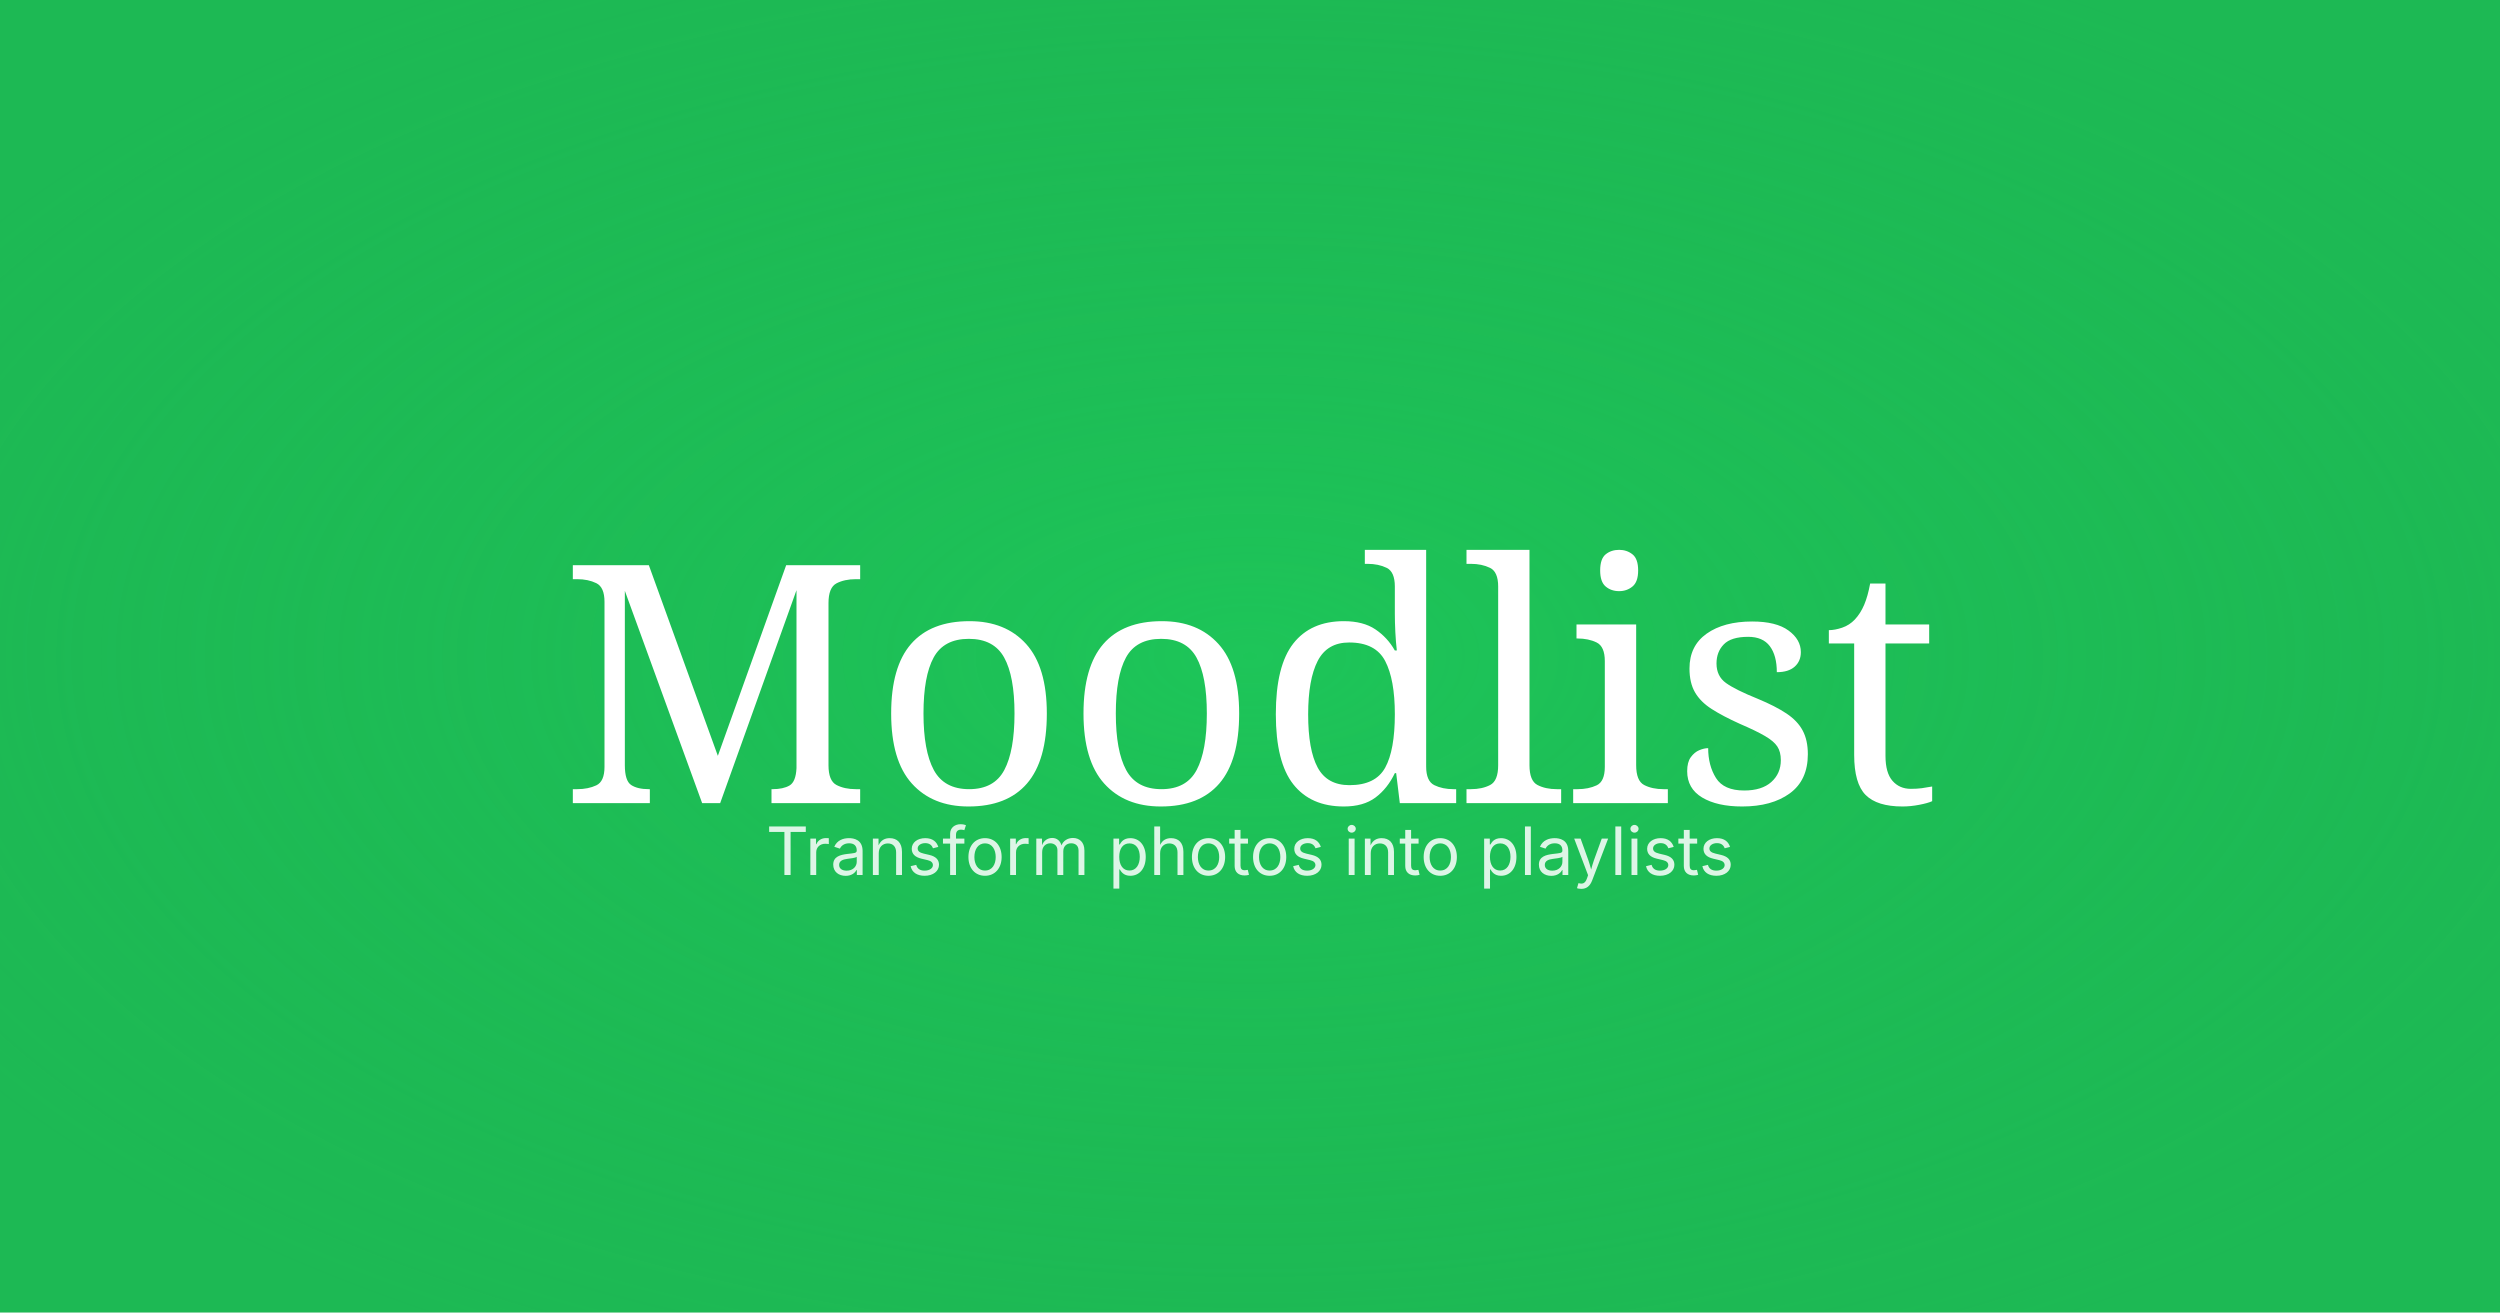
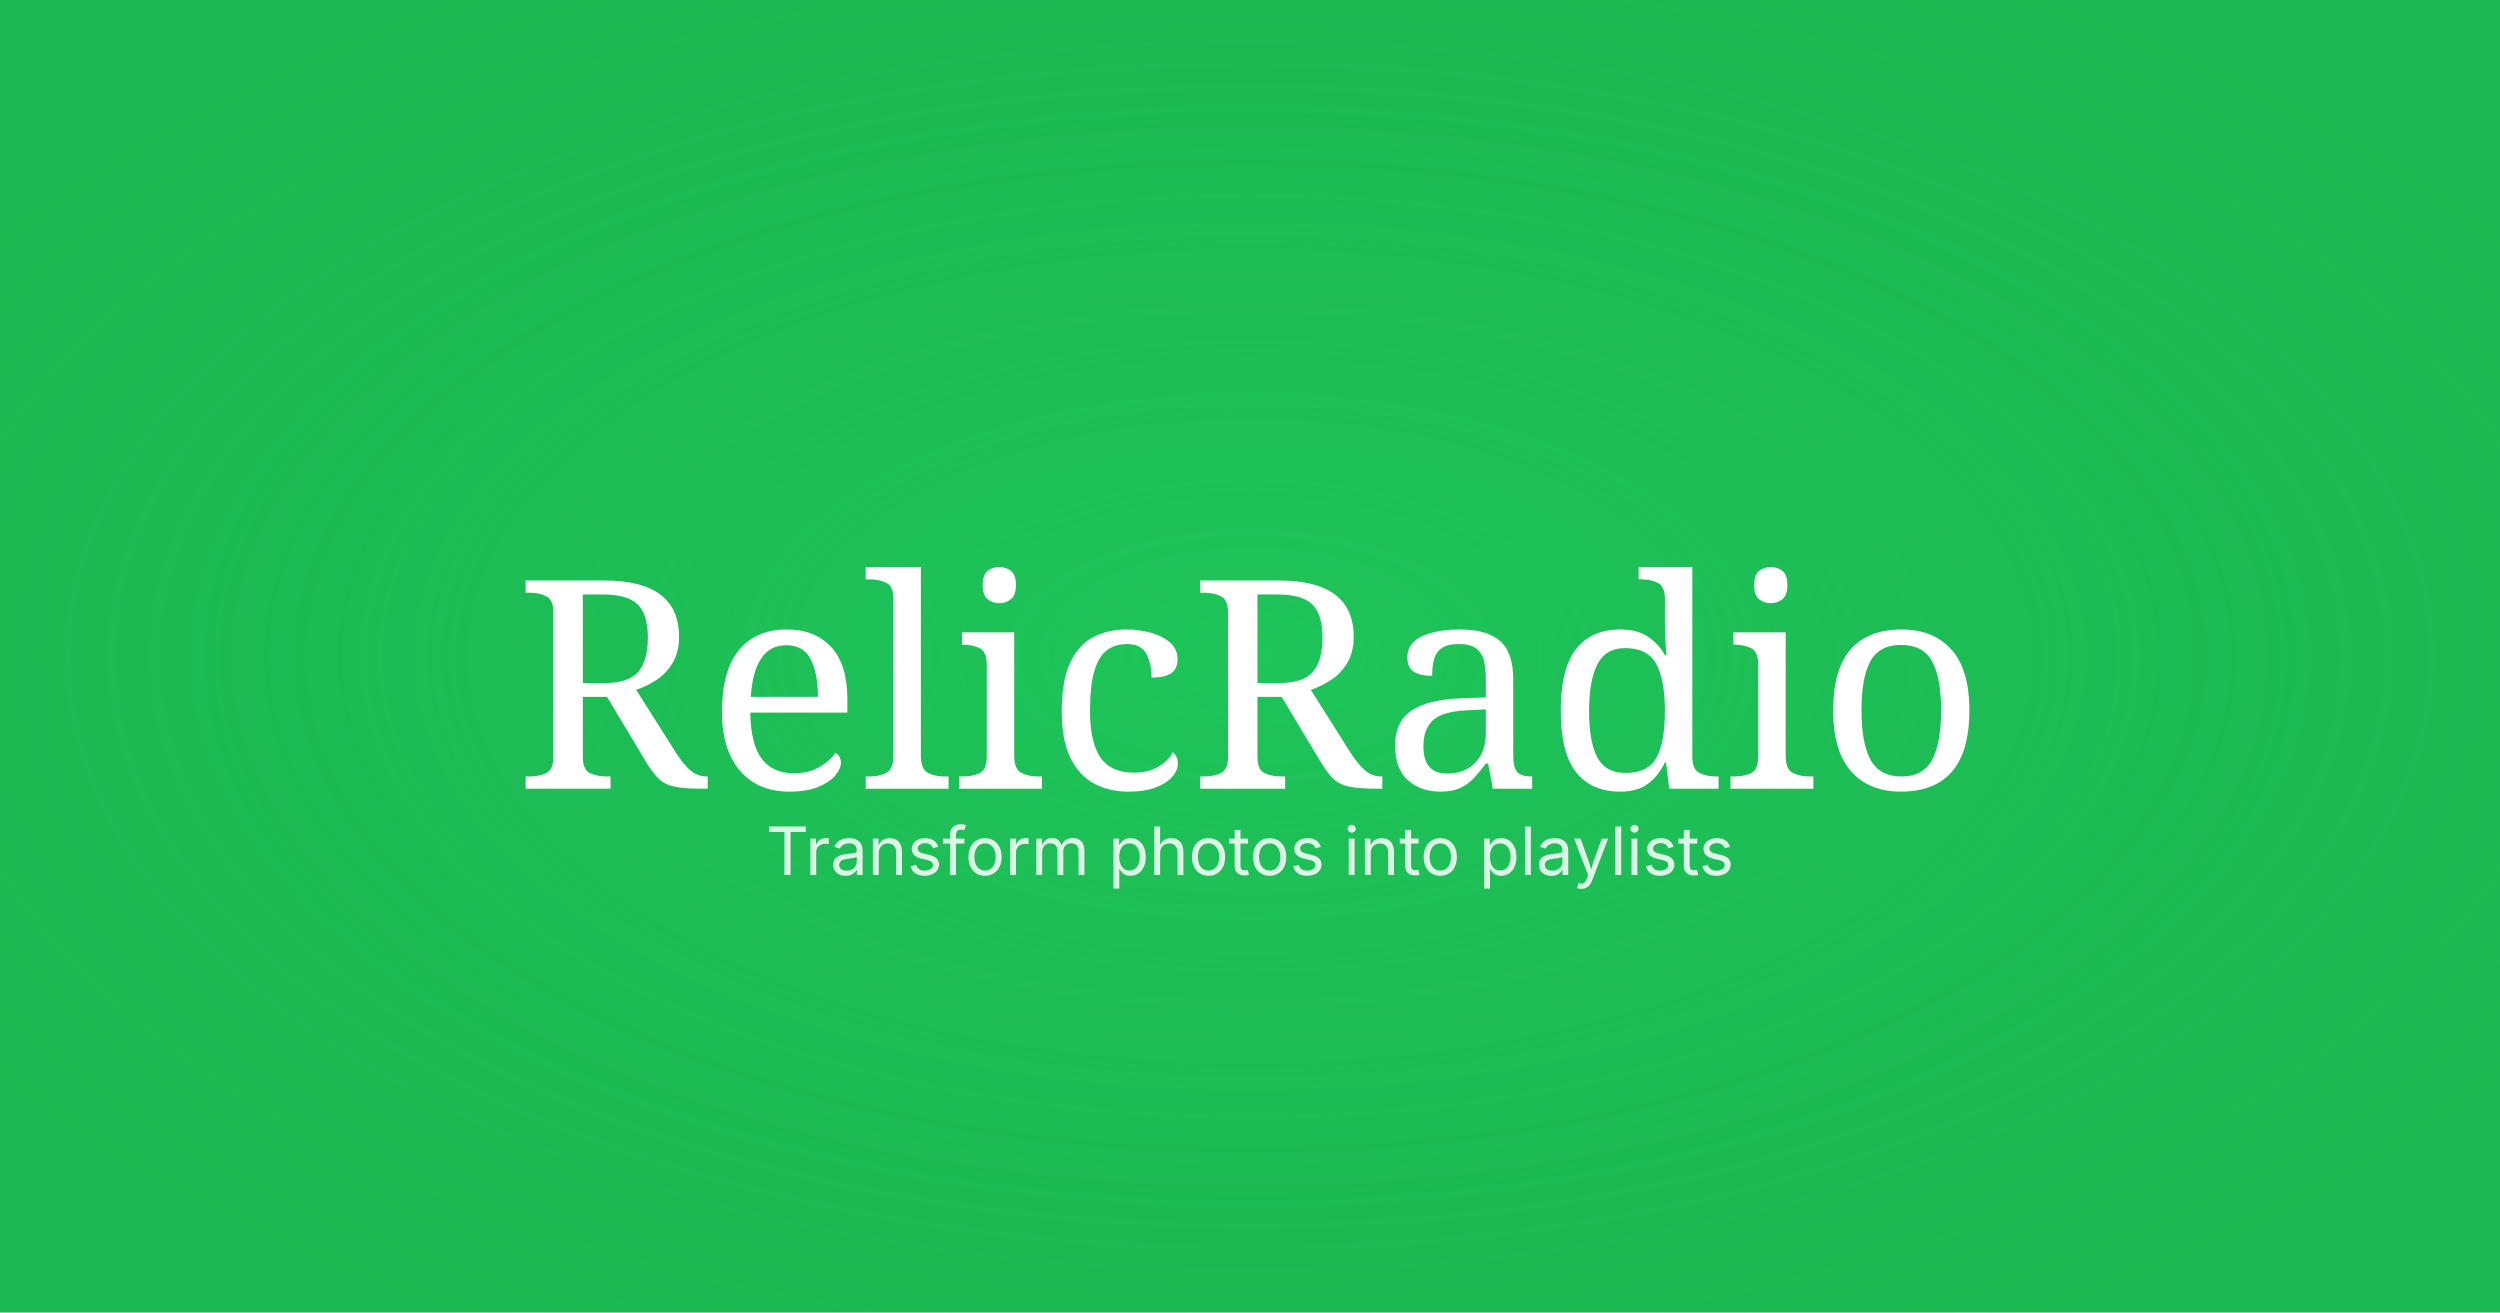
<svg xmlns="http://www.w3.org/2000/svg" width="1200" height="630" viewBox="0 0 1200 630">
  <defs>
    <style type="text/css">
      @font-face {
        font-family: 'Jacquard 12';
        font-style: normal;
        font-weight: 400;
        src: url(https://fonts.gstatic.com/s/jacquard12/v1/H4clBXSHlxPHMdrz2aY-F5Gq.woff2) format('woff2');
      }
    </style>
    <radialGradient id="glow" cx="50%" cy="50%" r="60%">
      <stop offset="0%" stop-color="#1ed760" stop-opacity="0.4" />
      <stop offset="100%" stop-color="#1DB954" stop-opacity="0" />
    </radialGradient>
  </defs>
  <rect width="1200" height="630" fill="#1DB954" />
  <rect width="1200" height="630" fill="url(#glow)" />
-   <text x="600" y="330" font-family="'Jacquard 12', serif" font-size="160" fill="white" text-anchor="middle" dominant-baseline="middle">Moodlist</text>
+   <text x="600" y="330" font-family="'Jacquard 12', serif" font-size="140" fill="white" text-anchor="middle" dominant-baseline="middle">RelicRadio</text>
  <text x="600" y="420" font-family="system-ui, -apple-system, sans-serif" font-size="32" fill="rgba(255,255,255,0.85)" text-anchor="middle" font-weight="400">Transform photos into playlists</text>
</svg>
